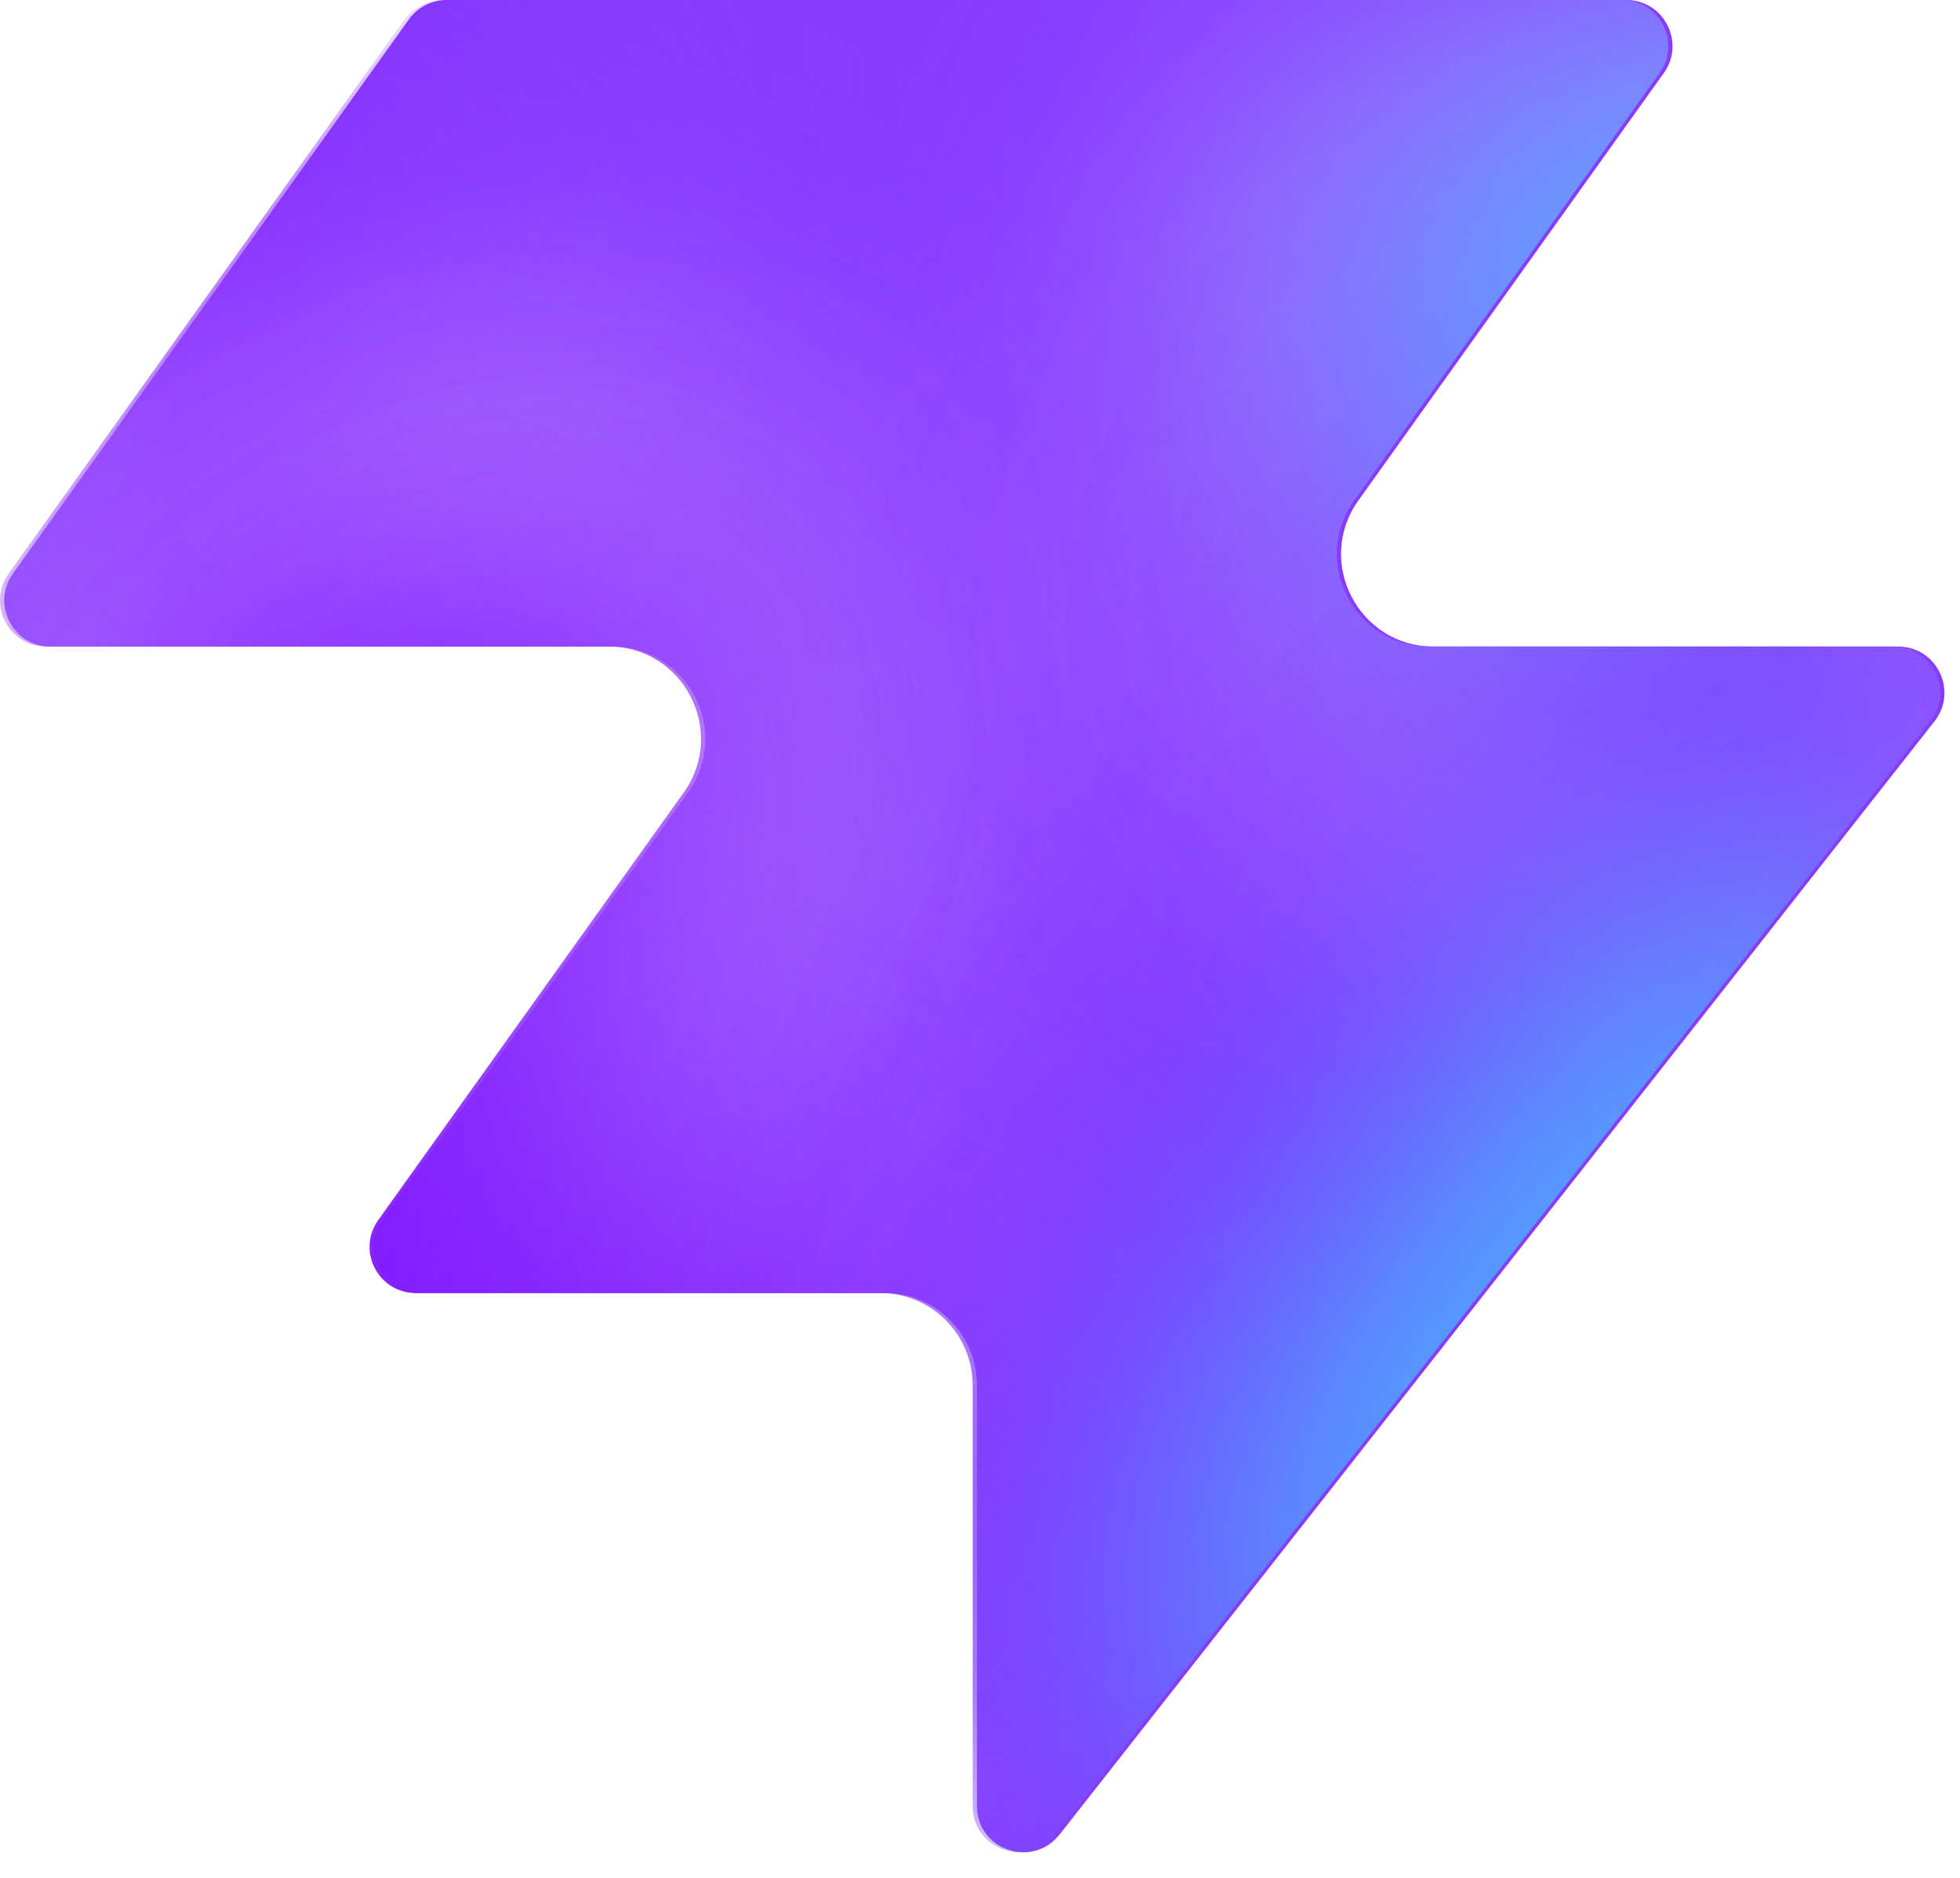
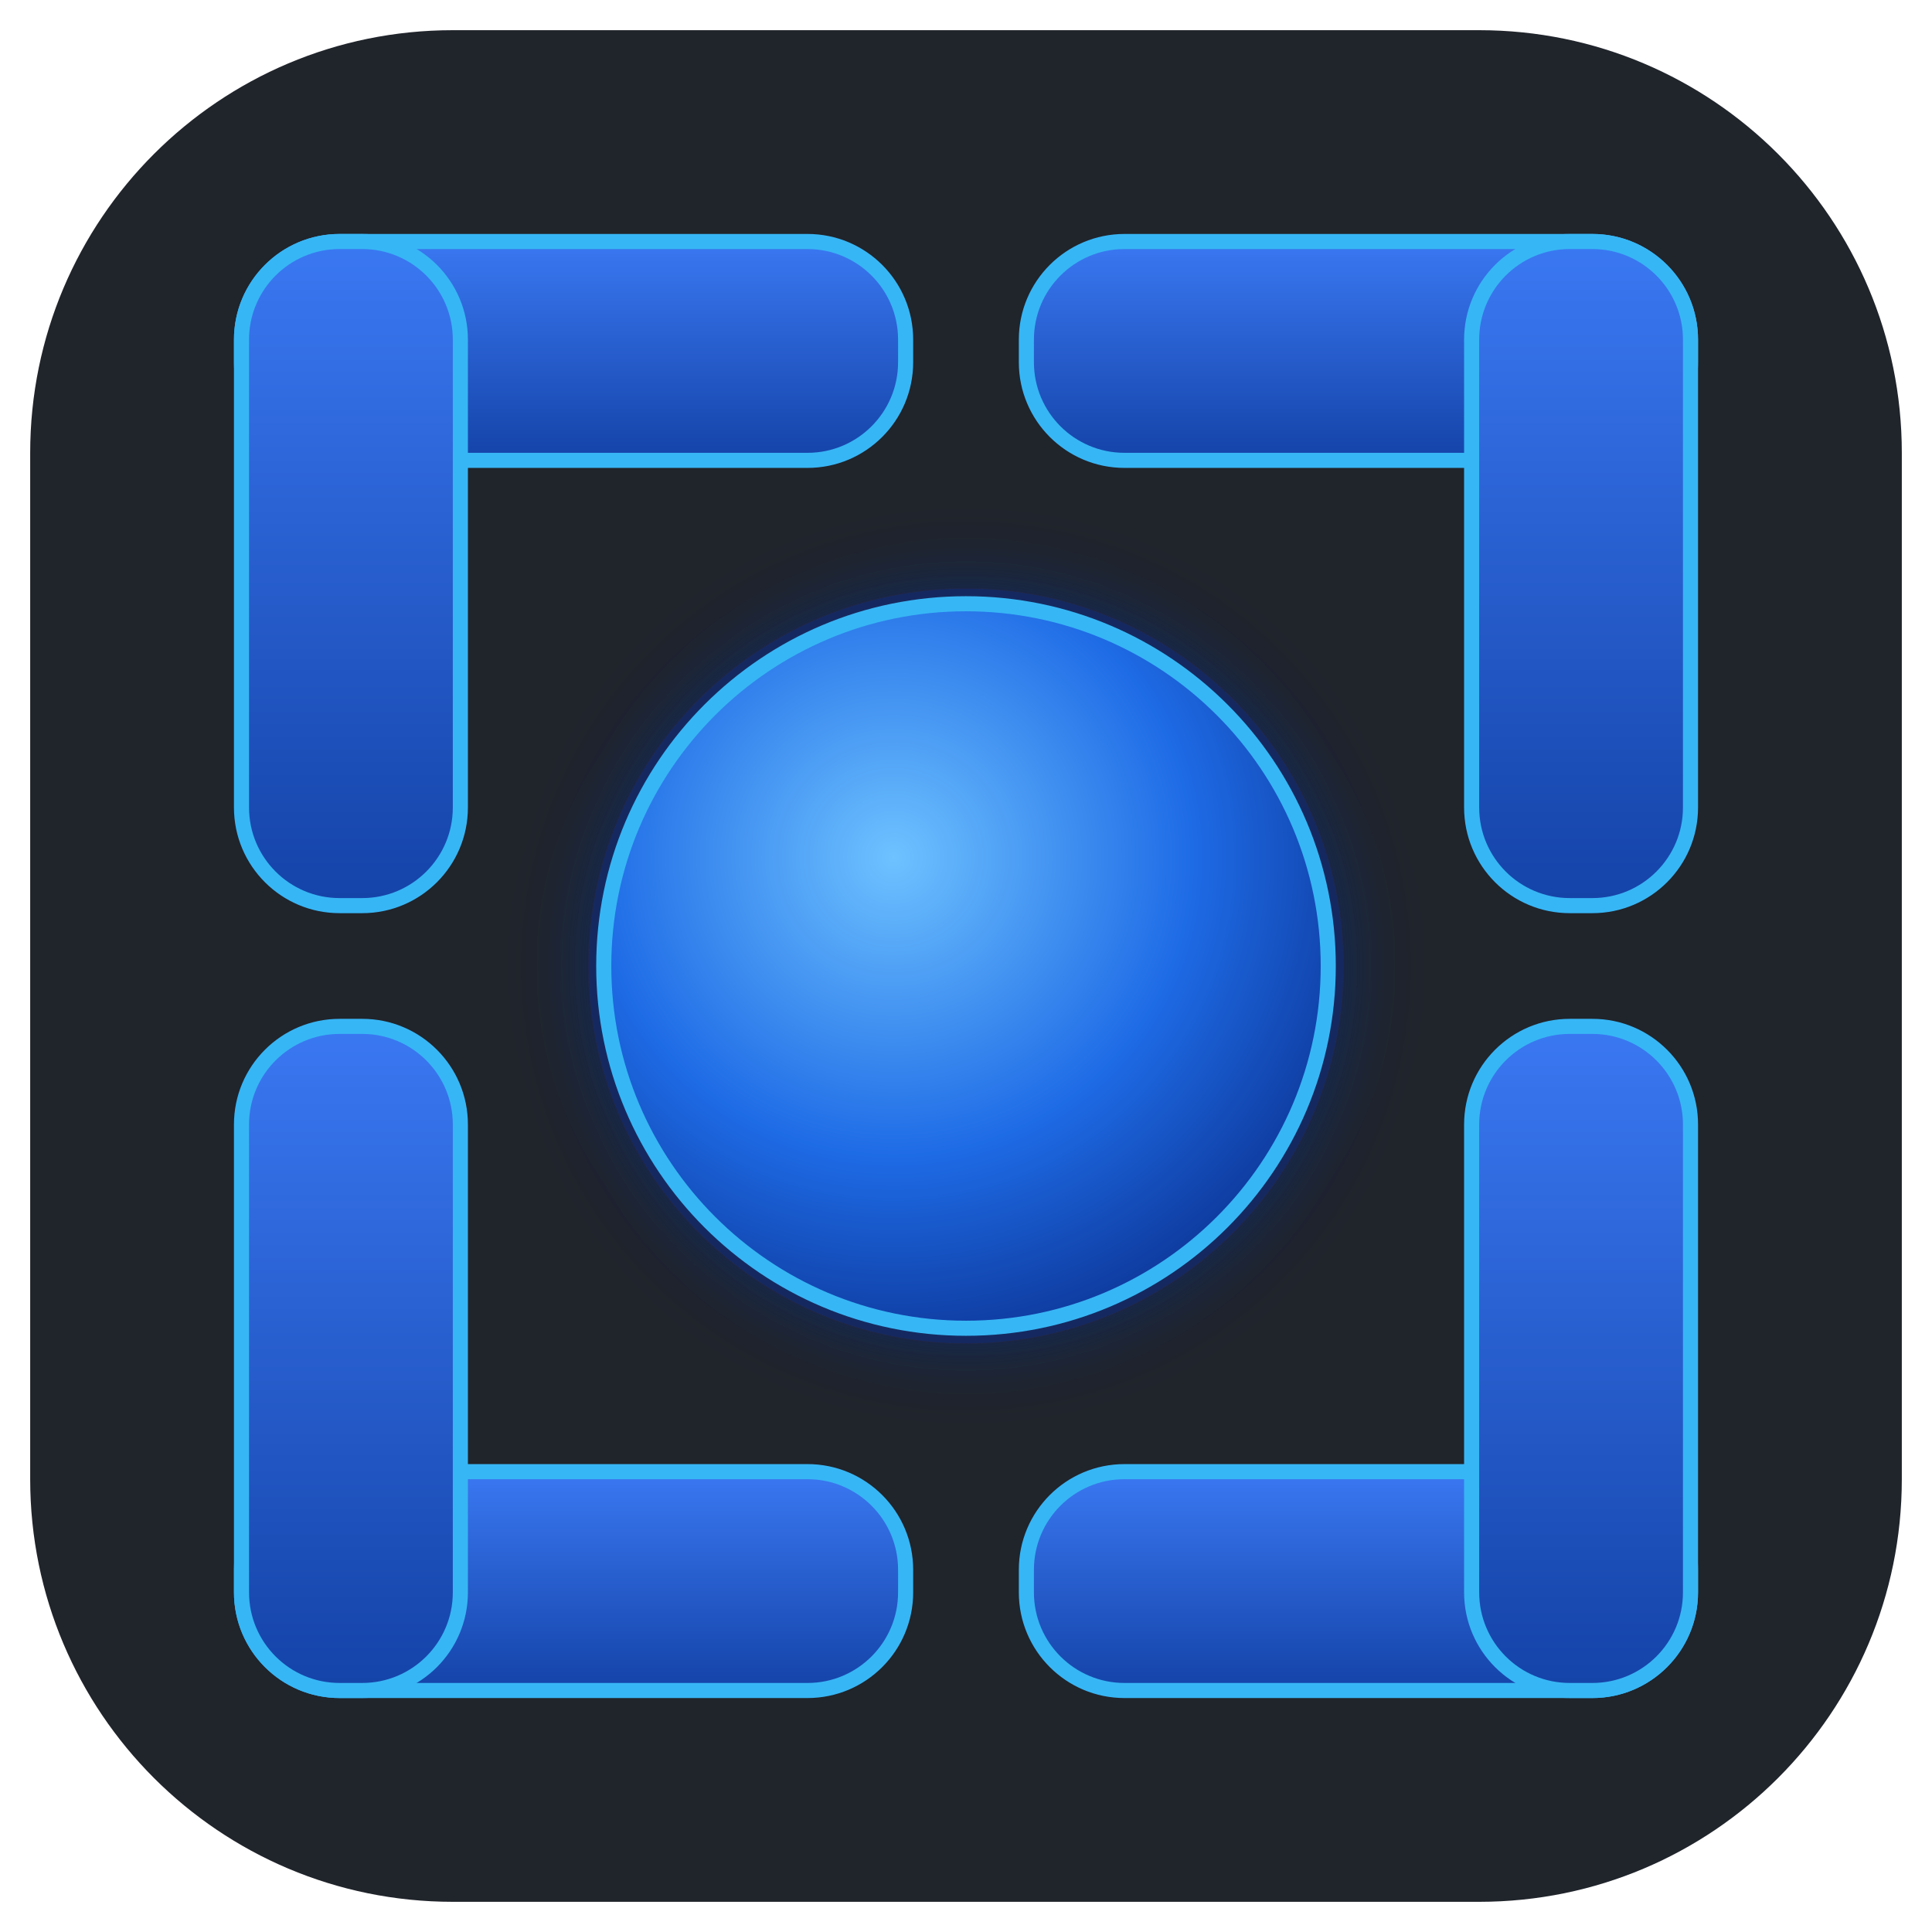
- <svg xmlns="http://www.w3.org/2000/svg" width="48" height="46" fill="none" viewBox="0 0 48 46">
-   <path fill="#863bff" d="M25.946 44.938c-.664.845-2.021.375-2.021-.698V33.937a2.26 2.26 0 0 0-2.262-2.262H10.287c-.92 0-1.456-1.04-.92-1.788l7.48-10.471c1.07-1.497 0-3.578-1.842-3.578H1.237c-.92 0-1.456-1.04-.92-1.788L10.013.474c.214-.297.556-.474.92-.474h28.894c.92 0 1.456 1.04.92 1.788l-7.48 10.471c-1.07 1.498 0 3.579 1.842 3.579h11.377c.943 0 1.473 1.088.89 1.83L25.947 44.94z" style="fill:#863bff;fill:color(display-p3 .525 .23 1);fill-opacity:1" />
-   <mask id="a" width="48" height="46" x="0" y="0" maskUnits="userSpaceOnUse" style="mask-type:alpha">
-     <path fill="#000" d="M25.842 44.938c-.664.844-2.021.375-2.021-.698V33.937a2.26 2.26 0 0 0-2.262-2.262H10.183c-.92 0-1.456-1.04-.92-1.788l7.48-10.471c1.07-1.498 0-3.579-1.842-3.579H1.133c-.92 0-1.456-1.04-.92-1.787L9.91.473c.214-.297.556-.474.92-.474h28.894c.92 0 1.456 1.04.92 1.788l-7.48 10.471c-1.07 1.498 0 3.578 1.842 3.578h11.377c.943 0 1.473 1.088.89 1.832L25.843 44.94z" style="fill:#000;fill-opacity:1" />
-   </mask>
-   <g mask="url(#a)">
-     <g filter="url(#b)">
-       <ellipse cx="5.508" cy="14.704" fill="#ede6ff" rx="5.508" ry="14.704" style="fill:#ede6ff;fill:color(display-p3 .927 .903 1);fill-opacity:1" transform="matrix(.00324 1 1 -.00324 -4.47 31.516)" />
-     </g>
-     <g filter="url(#c)">
-       <ellipse cx="10.399" cy="29.851" fill="#ede6ff" rx="10.399" ry="29.851" style="fill:#ede6ff;fill:color(display-p3 .927 .903 1);fill-opacity:1" transform="matrix(.00324 1 1 -.00324 -39.328 7.883)" />
-     </g>
-     <g filter="url(#d)">
-       <ellipse cx="5.508" cy="30.487" fill="#7e14ff" rx="5.508" ry="30.487" style="fill:#7e14ff;fill:color(display-p3 .492 .077 1);fill-opacity:1" transform="rotate(89.814 -25.913 -14.639)scale(1 -1)" />
-     </g>
-     <g filter="url(#e)">
-       <ellipse cx="5.508" cy="30.599" fill="#7e14ff" rx="5.508" ry="30.599" style="fill:#7e14ff;fill:color(display-p3 .492 .077 1);fill-opacity:1" transform="rotate(89.814 -32.644 -3.334)scale(1 -1)" />
-     </g>
-     <g filter="url(#f)">
-       <ellipse cx="5.508" cy="30.599" fill="#7e14ff" rx="5.508" ry="30.599" style="fill:#7e14ff;fill:color(display-p3 .492 .077 1);fill-opacity:1" transform="matrix(.00324 1 1 -.00324 -34.34 30.47)" />
-     </g>
-     <g filter="url(#g)">
-       <ellipse cx="14.072" cy="22.078" fill="#ede6ff" rx="14.072" ry="22.078" style="fill:#ede6ff;fill:color(display-p3 .927 .903 1);fill-opacity:1" transform="rotate(93.35 24.506 48.493)scale(-1 1)" />
-     </g>
-     <g filter="url(#h)">
-       <ellipse cx="3.47" cy="21.501" fill="#7e14ff" rx="3.47" ry="21.501" style="fill:#7e14ff;fill:color(display-p3 .492 .077 1);fill-opacity:1" transform="rotate(89.009 28.708 47.59)scale(-1 1)" />
-     </g>
-     <g filter="url(#i)">
-       <ellipse cx="3.47" cy="21.501" fill="#7e14ff" rx="3.47" ry="21.501" style="fill:#7e14ff;fill:color(display-p3 .492 .077 1);fill-opacity:1" transform="rotate(89.009 28.708 47.59)scale(-1 1)" />
-     </g>
-     <g filter="url(#j)">
-       <ellipse cx=".387" cy="8.972" fill="#7e14ff" rx="4.407" ry="29.108" style="fill:#7e14ff;fill:color(display-p3 .492 .077 1);fill-opacity:1" transform="rotate(39.51 .387 8.972)" />
-     </g>
-     <g filter="url(#k)">
-       <ellipse cx="47.523" cy="-6.092" fill="#7e14ff" rx="4.407" ry="29.108" style="fill:#7e14ff;fill:color(display-p3 .492 .077 1);fill-opacity:1" transform="rotate(37.892 47.523 -6.092)" />
-     </g>
-     <g filter="url(#l)">
-       <ellipse cx="41.412" cy="6.333" fill="#47bfff" rx="5.971" ry="9.665" style="fill:#47bfff;fill:color(display-p3 .28 .748 1);fill-opacity:1" transform="rotate(37.892 41.412 6.333)" />
-     </g>
-     <g filter="url(#m)">
-       <ellipse cx="-1.879" cy="38.332" fill="#7e14ff" rx="4.407" ry="29.108" style="fill:#7e14ff;fill:color(display-p3 .492 .077 1);fill-opacity:1" transform="rotate(37.892 -1.88 38.332)" />
-     </g>
-     <g filter="url(#n)">
-       <ellipse cx="-1.879" cy="38.332" fill="#7e14ff" rx="4.407" ry="29.108" style="fill:#7e14ff;fill:color(display-p3 .492 .077 1);fill-opacity:1" transform="rotate(37.892 -1.88 38.332)" />
-     </g>
-     <g filter="url(#o)">
-       <ellipse cx="35.651" cy="29.907" fill="#7e14ff" rx="4.407" ry="29.108" style="fill:#7e14ff;fill:color(display-p3 .492 .077 1);fill-opacity:1" transform="rotate(37.892 35.651 29.907)" />
-     </g>
-     <g filter="url(#p)">
-       <ellipse cx="38.418" cy="32.4" fill="#47bfff" rx="5.971" ry="15.297" style="fill:#47bfff;fill:color(display-p3 .28 .748 1);fill-opacity:1" transform="rotate(37.892 38.418 32.4)" />
-     </g>
-   </g>
+ <svg xmlns="http://www.w3.org/2000/svg" width="512" height="512" viewBox="0 0 512 512" fill="none" role="img" aria-label="FirmiCore">
  <defs>
-     <filter id="b" width="60.045" height="41.654" x="-19.77" y="16.149" color-interpolation-filters="sRGB" filterUnits="userSpaceOnUse">
-       <feFlood flood-opacity="0" result="BackgroundImageFix" />
-       <feBlend in="SourceGraphic" in2="BackgroundImageFix" result="shape" />
-       <feGaussianBlur result="effect1_foregroundBlur_2002_17158" stdDeviation="7.659" />
-     </filter>
-     <filter id="c" width="90.34" height="51.437" x="-54.613" y="-7.533" color-interpolation-filters="sRGB" filterUnits="userSpaceOnUse">
-       <feFlood flood-opacity="0" result="BackgroundImageFix" />
-       <feBlend in="SourceGraphic" in2="BackgroundImageFix" result="shape" />
-       <feGaussianBlur result="effect1_foregroundBlur_2002_17158" stdDeviation="7.659" />
-     </filter>
-     <filter id="d" width="79.355" height="29.4" x="-49.64" y="2.03" color-interpolation-filters="sRGB" filterUnits="userSpaceOnUse">
-       <feFlood flood-opacity="0" result="BackgroundImageFix" />
-       <feBlend in="SourceGraphic" in2="BackgroundImageFix" result="shape" />
-       <feGaussianBlur result="effect1_foregroundBlur_2002_17158" stdDeviation="4.596" />
-     </filter>
-     <filter id="e" width="79.579" height="29.4" x="-45.045" y="20.029" color-interpolation-filters="sRGB" filterUnits="userSpaceOnUse">
-       <feFlood flood-opacity="0" result="BackgroundImageFix" />
-       <feBlend in="SourceGraphic" in2="BackgroundImageFix" result="shape" />
-       <feGaussianBlur result="effect1_foregroundBlur_2002_17158" stdDeviation="4.596" />
-     </filter>
-     <filter id="f" width="79.579" height="29.4" x="-43.513" y="21.178" color-interpolation-filters="sRGB" filterUnits="userSpaceOnUse">
-       <feFlood flood-opacity="0" result="BackgroundImageFix" />
-       <feBlend in="SourceGraphic" in2="BackgroundImageFix" result="shape" />
-       <feGaussianBlur result="effect1_foregroundBlur_2002_17158" stdDeviation="4.596" />
-     </filter>
-     <filter id="g" width="74.749" height="58.852" x="15.756" y="-17.901" color-interpolation-filters="sRGB" filterUnits="userSpaceOnUse">
-       <feFlood flood-opacity="0" result="BackgroundImageFix" />
-       <feBlend in="SourceGraphic" in2="BackgroundImageFix" result="shape" />
-       <feGaussianBlur result="effect1_foregroundBlur_2002_17158" stdDeviation="7.659" />
-     </filter>
-     <filter id="h" width="61.377" height="25.362" x="23.548" y="2.284" color-interpolation-filters="sRGB" filterUnits="userSpaceOnUse">
-       <feFlood flood-opacity="0" result="BackgroundImageFix" />
-       <feBlend in="SourceGraphic" in2="BackgroundImageFix" result="shape" />
-       <feGaussianBlur result="effect1_foregroundBlur_2002_17158" stdDeviation="4.596" />
-     </filter>
-     <filter id="i" width="61.377" height="25.362" x="23.548" y="2.284" color-interpolation-filters="sRGB" filterUnits="userSpaceOnUse">
-       <feFlood flood-opacity="0" result="BackgroundImageFix" />
-       <feBlend in="SourceGraphic" in2="BackgroundImageFix" result="shape" />
-       <feGaussianBlur result="effect1_foregroundBlur_2002_17158" stdDeviation="4.596" />
-     </filter>
-     <filter id="j" width="56.045" height="63.649" x="-27.636" y="-22.853" color-interpolation-filters="sRGB" filterUnits="userSpaceOnUse">
-       <feFlood flood-opacity="0" result="BackgroundImageFix" />
-       <feBlend in="SourceGraphic" in2="BackgroundImageFix" result="shape" />
-       <feGaussianBlur result="effect1_foregroundBlur_2002_17158" stdDeviation="4.596" />
-     </filter>
-     <filter id="k" width="54.814" height="64.646" x="20.116" y="-38.415" color-interpolation-filters="sRGB" filterUnits="userSpaceOnUse">
-       <feFlood flood-opacity="0" result="BackgroundImageFix" />
-       <feBlend in="SourceGraphic" in2="BackgroundImageFix" result="shape" />
-       <feGaussianBlur result="effect1_foregroundBlur_2002_17158" stdDeviation="4.596" />
-     </filter>
-     <filter id="l" width="33.541" height="35.313" x="24.641" y="-11.323" color-interpolation-filters="sRGB" filterUnits="userSpaceOnUse">
-       <feFlood flood-opacity="0" result="BackgroundImageFix" />
-       <feBlend in="SourceGraphic" in2="BackgroundImageFix" result="shape" />
-       <feGaussianBlur result="effect1_foregroundBlur_2002_17158" stdDeviation="4.596" />
-     </filter>
-     <filter id="m" width="54.814" height="64.646" x="-29.286" y="6.009" color-interpolation-filters="sRGB" filterUnits="userSpaceOnUse">
-       <feFlood flood-opacity="0" result="BackgroundImageFix" />
-       <feBlend in="SourceGraphic" in2="BackgroundImageFix" result="shape" />
-       <feGaussianBlur result="effect1_foregroundBlur_2002_17158" stdDeviation="4.596" />
-     </filter>
-     <filter id="n" width="54.814" height="64.646" x="-29.286" y="6.009" color-interpolation-filters="sRGB" filterUnits="userSpaceOnUse">
-       <feFlood flood-opacity="0" result="BackgroundImageFix" />
-       <feBlend in="SourceGraphic" in2="BackgroundImageFix" result="shape" />
-       <feGaussianBlur result="effect1_foregroundBlur_2002_17158" stdDeviation="4.596" />
-     </filter>
-     <filter id="o" width="54.814" height="64.646" x="8.244" y="-2.416" color-interpolation-filters="sRGB" filterUnits="userSpaceOnUse">
-       <feFlood flood-opacity="0" result="BackgroundImageFix" />
-       <feBlend in="SourceGraphic" in2="BackgroundImageFix" result="shape" />
-       <feGaussianBlur result="effect1_foregroundBlur_2002_17158" stdDeviation="4.596" />
-     </filter>
-     <filter id="p" width="39.409" height="43.623" x="18.713" y="10.588" color-interpolation-filters="sRGB" filterUnits="userSpaceOnUse">
-       <feFlood flood-opacity="0" result="BackgroundImageFix" />
-       <feBlend in="SourceGraphic" in2="BackgroundImageFix" result="shape" />
-       <feGaussianBlur result="effect1_foregroundBlur_2002_17158" stdDeviation="4.596" />
+     <linearGradient id="fc-bracket" x1="0" y1="0" x2="0" y2="1">
+       <stop offset="0" stop-color="#3A78F2" />
+       <stop offset="1" stop-color="#1443A8" />
+     </linearGradient>
+     <radialGradient id="fc-core" cx="0.4" cy="0.35" r="0.75">
+       <stop offset="0" stop-color="#6EC2FF" />
+       <stop offset="0.55" stop-color="#1E6BE6" />
+       <stop offset="1" stop-color="#0A2E8C" />
+     </radialGradient>
+     <filter id="fc-glow" x="-50%" y="-50%" width="200%" height="200%">
+       <feGaussianBlur stdDeviation="10" result="b" />
+       <feMerge>
+         <feMergeNode in="b" />
+         <feMergeNode in="SourceGraphic" />
+       </feMerge>
    </filter>
  </defs>
+   <rect x="8" y="8" width="496" height="496" rx="112" fill="#20242B" />
+   <g fill="url(#fc-bracket)" stroke="#37B6F5" stroke-width="4">
+     <rect x="64" y="64" width="176" height="58" rx="26" />
+     <rect x="64" y="64" width="58" height="176" rx="26" />
+     <rect x="272" y="64" width="176" height="58" rx="26" />
+     <rect x="390" y="64" width="58" height="176" rx="26" />
+     <rect x="64" y="390" width="176" height="58" rx="26" />
+     <rect x="64" y="272" width="58" height="176" rx="26" />
+     <rect x="272" y="390" width="176" height="58" rx="26" />
+     <rect x="390" y="272" width="58" height="176" rx="26" />
+   </g>
+   <circle cx="256" cy="256" r="100" fill="#0A2E8C" opacity="0.55" filter="url(#fc-glow)" />
+   <circle cx="256" cy="256" r="96" fill="url(#fc-core)" stroke="#37B6F5" stroke-width="4" />
</svg>
